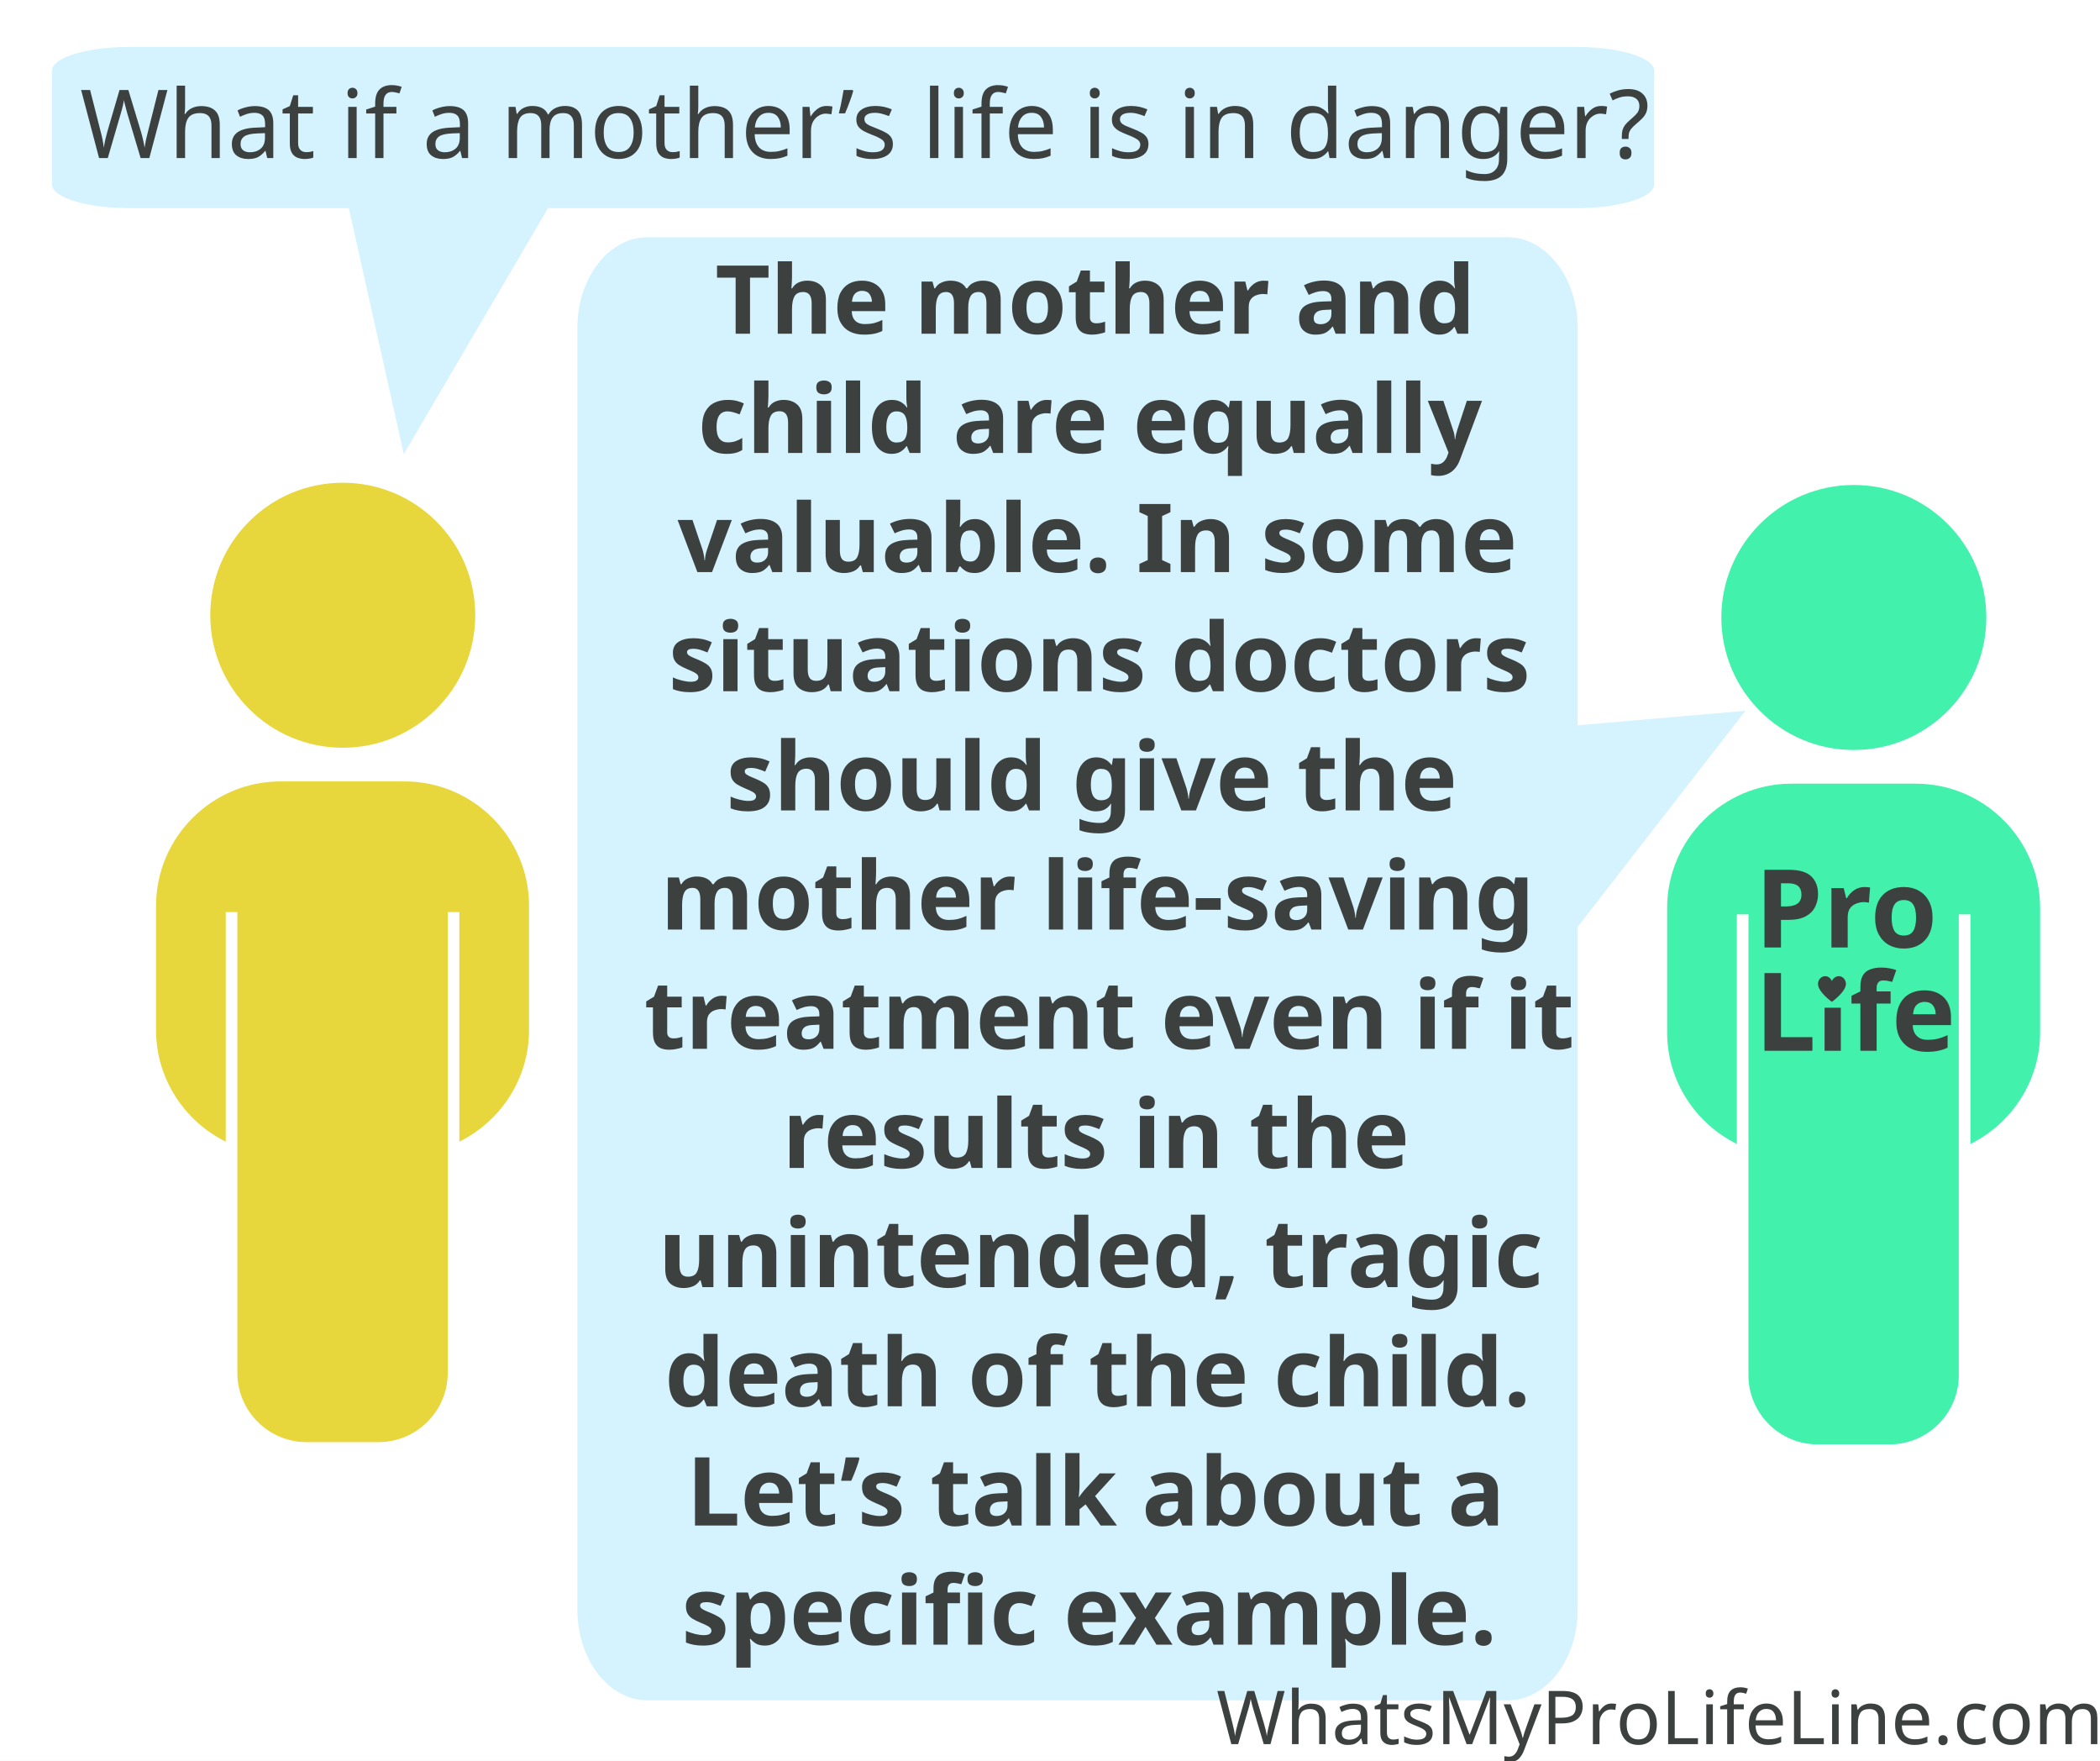
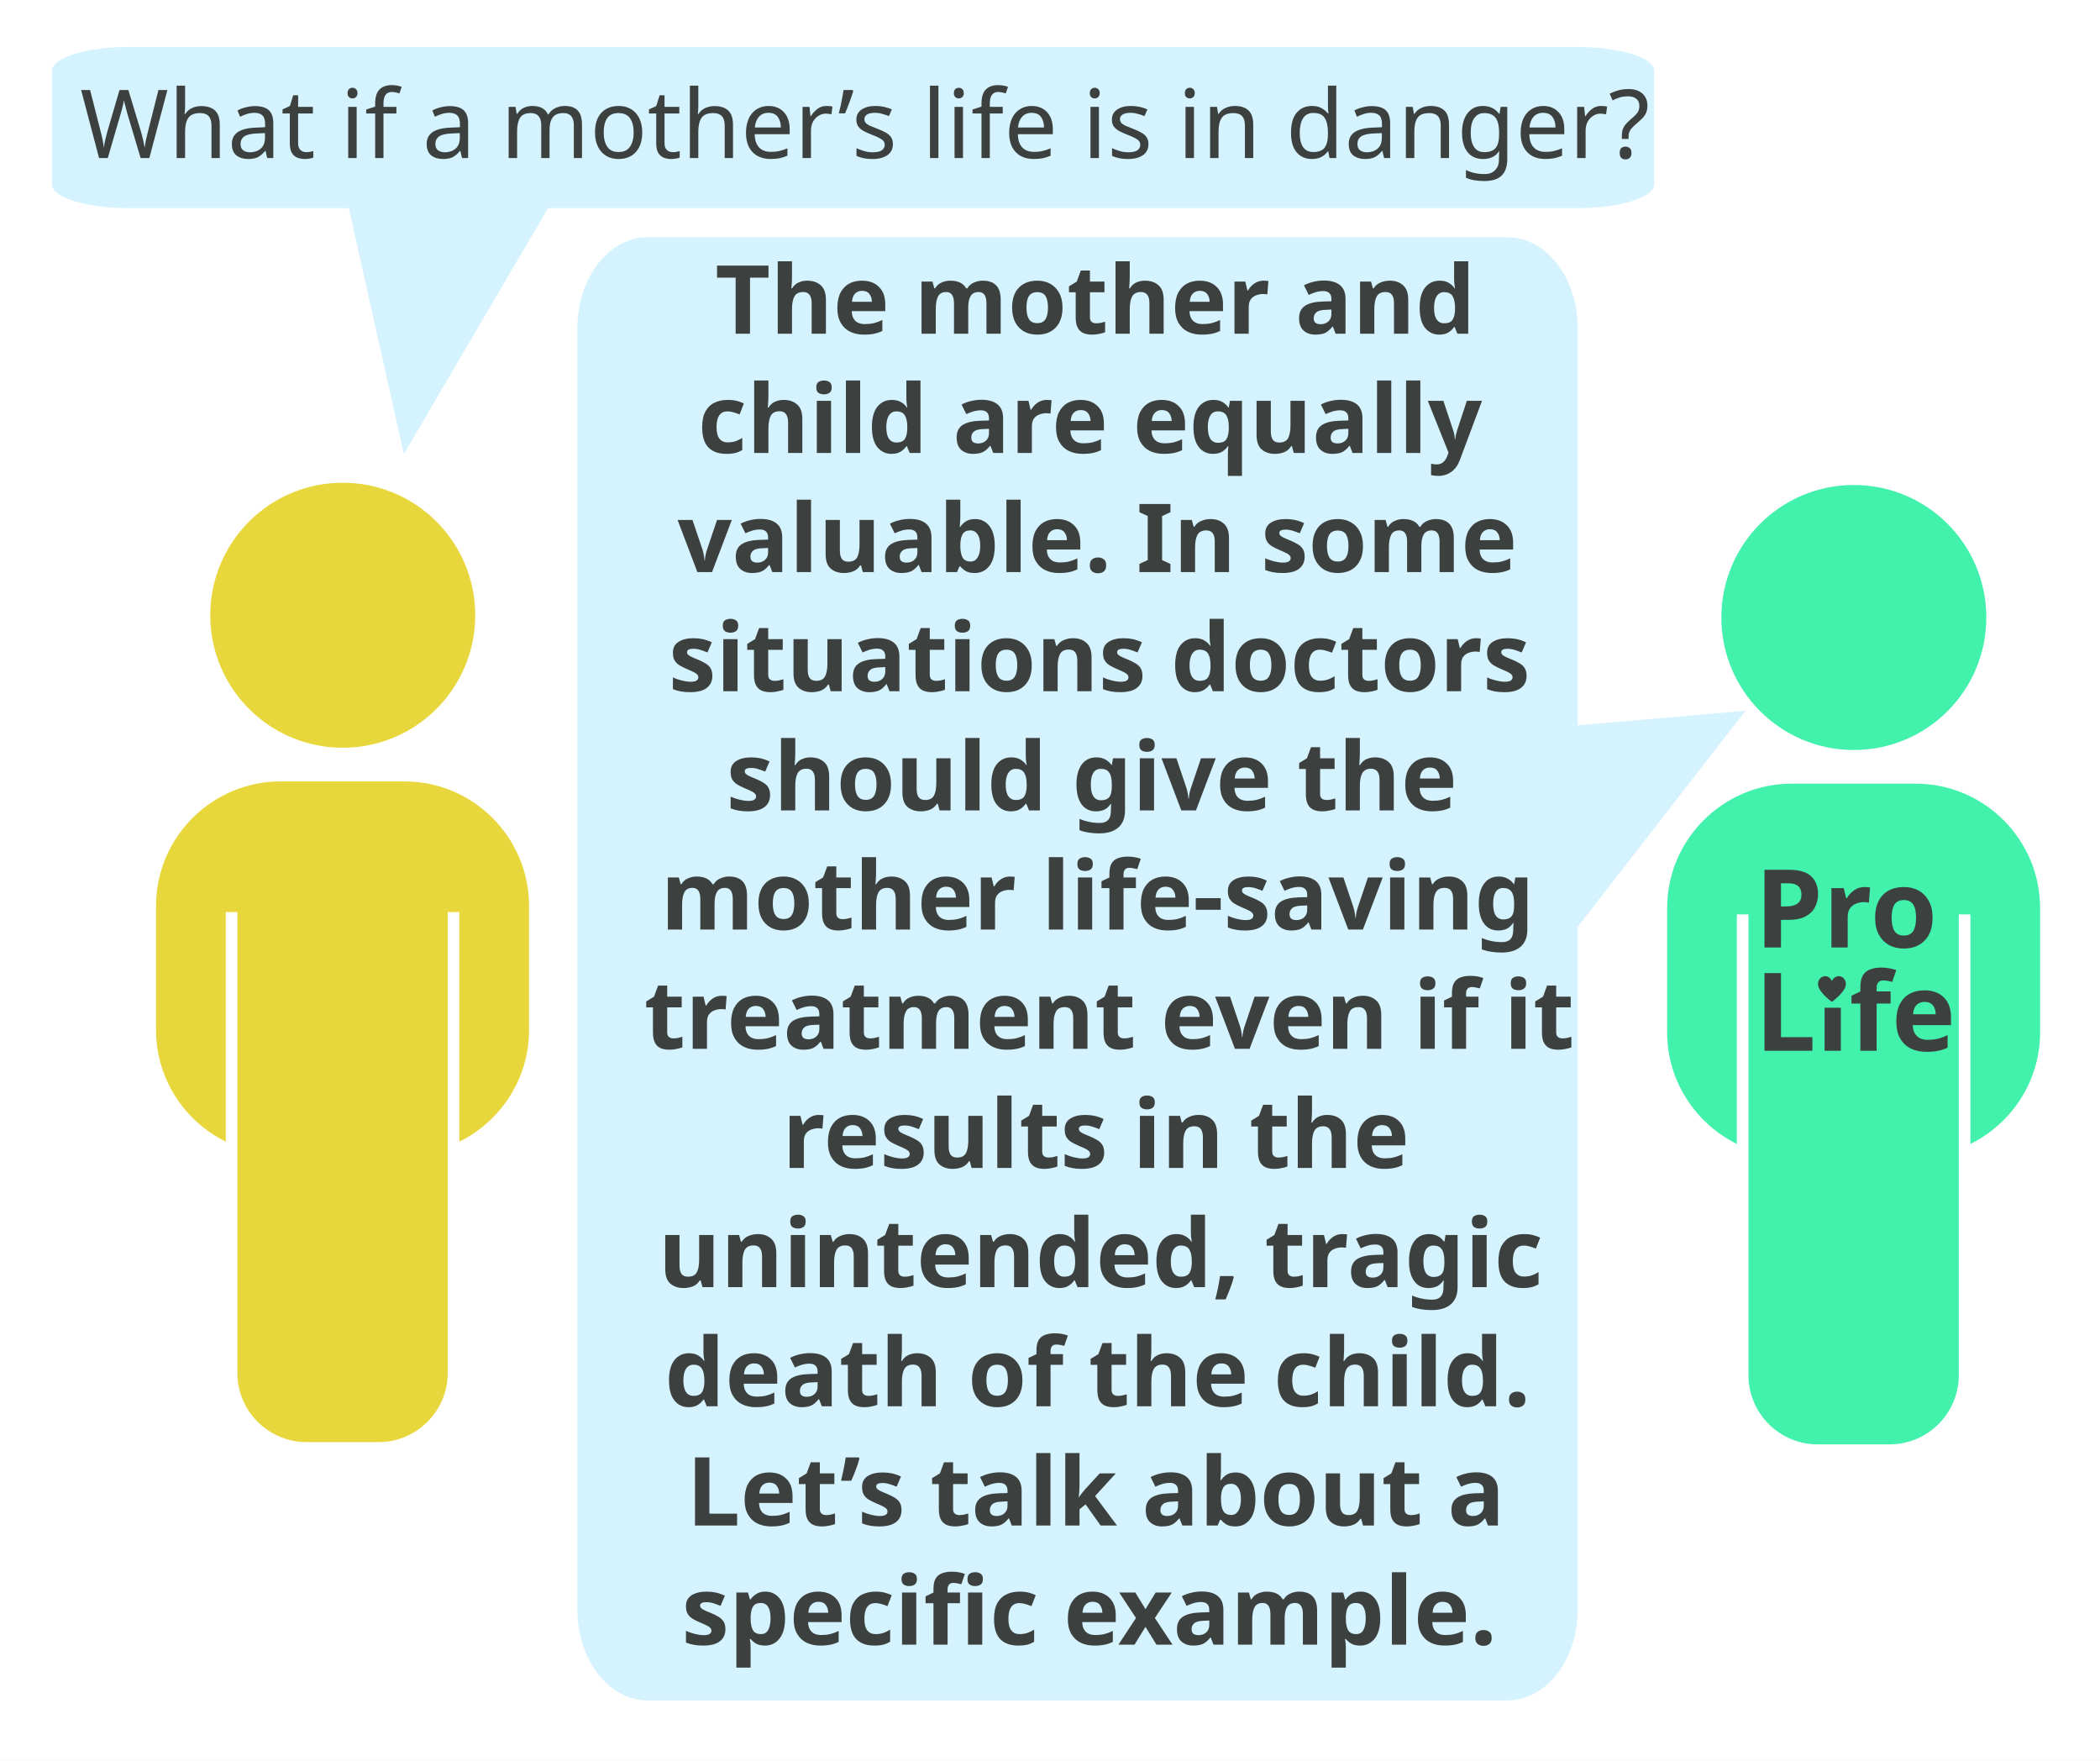
<svg xmlns="http://www.w3.org/2000/svg" height="208.492mm" id="svg106" version="1.1" viewBox="0 0 248.708 208.492" width="248.708mm">
  <defs id="defs100">
    </defs>
  <g id="layer3">
    <rect height="208.492" id="rect1042" style="fill:#ffffff;fill-opacity:1;stroke-width:0.265" transform="translate(83.15476,-64.92262)" width="248.708" x="-83.155" y="64.923" />
  </g>
  <g id="layer1" transform="translate(83.15476,-64.92262)">
    <path d="m -42.562,122.082 a 15.69,15.69 0 0 0 -15.69,15.69 15.69,15.69 0 0 0 15.69,15.69 15.69,15.69 0 0 0 15.69,-15.69 15.69,15.69 0 0 0 -15.69,-15.69 z m -7.387,35.368 c -8.086,0 -14.724,6.614 -14.724,14.724 v 9.559 5.165 c 0,5.77 3.381,10.799 8.256,13.209 V 172.922 h 1.376 v 27.782 0.363 23.173 3.259 c 0,4.514 3.693,8.183 8.183,8.183 h 4.514 4.031 c 4.49,0 8.183,-3.669 8.183,-8.183 v -3.669 -22.762 -0.363 -27.782 h 1.376 v 27.185 c 4.874,-2.41 8.255,-7.439 8.255,-13.209 v -5.165 -1.473 -8.086 c 0,-8.11 -6.638,-14.724 -14.724,-14.724 h -6.613 -1.473 z" id="path110" style="fill:#e7d73d;fill-opacity:1;stroke-width:0.203" />
    <rect height="19.088" id="rect4018" rx="9.138" ry="2.806" style="fill:#d5f3ff;fill-opacity:1;stroke-width:0.231" width="189.744" x="-76.996" y="70.482" />
    <rect height="173.25" id="rect4018-2" rx="8.311" ry="10.735" style="fill:#d5f3ff;fill-opacity:1;stroke-width:0.55" width="118.468" x="-14.774" y="93.012" />
    <path d="m 156.853,104.233 -27.138,-8.119 -27.138,-8.119 20.6,-19.443 20.6,-19.443 6.538,27.562 z" id="path4056" style="fill:#d5f3ff;fill-opacity:1;stroke-width:0.265" transform="matrix(0.2004833,-0.6768703,0.4510204,0.3506369,-95.58494,157.2708)" />
    <path d="m 156.853,104.233 -27.138,-8.119 -27.138,-8.119 20.6,-19.443 20.6,-19.443 6.538,27.562 z" id="path4056-9" style="fill:#d5f3ff;fill-opacity:1;stroke-width:0.265" transform="matrix(0.5696848,0.337,-0.5523689,0.4573464,68.78798,78.16874)" />
    <flowRoot id="flowRoot4892" style="font-style:normal;font-weight:normal;font-size:40px;line-height:1.25;font-family:sans-serif;letter-spacing:0px;word-spacing:0px;fill:#000000;fill-opacity:1;stroke:none" transform="matrix(0.2645833,0,0,0.2645833,-83.15476,64.92262)" xml:space="preserve">
      <flowRegion id="flowRegion4894">
        <rect height="79.802" id="rect4896" width="3.03" x="260.619" y="197.061" />
      </flowRegion>
      <flowPara id="flowPara4898" />
    </flowRoot>
    <flowRoot id="flowRoot4900" style="font-style:normal;font-weight:normal;font-size:40px;line-height:1.25;font-family:sans-serif;letter-spacing:0px;word-spacing:0px;fill:#000000;fill-opacity:1;stroke:none" transform="matrix(0.2645833,0,0,0.2645833,-83.15476,64.92262)" xml:space="preserve">
      <flowRegion id="flowRegion4902">
        <rect height="79.802" id="rect4904" width="87.883" x="227.284" y="79.883" />
      </flowRegion>
      <flowPara id="flowPara4906" />
    </flowRoot>
    <flowRoot id="flowRoot70" style="font-style:normal;font-weight:normal;font-size:40px;line-height:1.25;font-family:sans-serif;letter-spacing:0px;word-spacing:0px;fill:#000000;fill-opacity:1;stroke:none" xml:space="preserve">
      <flowRegion id="flowRegion72">
        <rect height="98.995" id="rect74" width="84.853" x="684.883" y="515.259" />
      </flowRegion>
      <flowPara id="flowPara76" />
    </flowRoot>
-     <text xml:space="preserve" style="font-style:normal;font-variant:normal;font-weight:normal;font-stretch:normal;font-size:8.819px;line-height:1.25;font-family:Raleway;-inkscape-font-specification:'Raleway, Normal';font-variant-ligatures:normal;font-variant-caps:normal;font-variant-numeric:normal;font-feature-settings:normal;text-align:start;letter-spacing:0px;word-spacing:0px;writing-mode:lr-tb;text-anchor:start;fill:#3c413f;fill-opacity:1;stroke:none;stroke-width:0.265" x="60.908" y="271.448" id="text932">
-       <tspan x="60.908" y="271.448" id="tspan930" style="stroke-width:0.265">
-         <tspan x="60.908" y="271.448" id="tspan928" style="stroke-width:0.265">WhatsMyProLifeLine.com</tspan>
-       </tspan>
-     </text>
    <g id="g1729" transform="matrix(0.9123104,0,0,0.9123104,17.64869,-3.320615)">
      <path d="m 130.165,137.749 a 17.198,17.198 0 0 0 -17.198,17.198 17.198,17.198 0 0 0 17.198,17.198 17.198,17.198 0 0 0 17.198,-17.198 17.198,17.198 0 0 0 -17.198,-17.198 z m -8.097,38.767 c -8.864,0 -16.14,7.25 -16.14,16.14 v 10.478 5.662 c 0,6.324 3.707,11.837 9.049,14.479 v -29.798 h 1.508 v 30.452 0.398 25.4 3.572 c 0,4.948 4.048,8.969 8.969,8.969 h 4.947 4.419 c 4.921,0 8.969,-4.022 8.969,-8.969 v -4.022 -24.95 -0.398 -30.452 h 1.508 v 29.798 c 5.342,-2.641 9.049,-8.154 9.049,-14.479 v -5.662 -1.614 -8.864 c 0,-8.89 -7.276,-16.14 -16.14,-16.14 h -7.249 -1.614 z" id="path110-6" style="fill:#42f1ab;fill-opacity:1;stroke-width:0.222" />
-       <text xml:space="preserve" style="font-style:normal;font-variant:normal;font-weight:bold;font-stretch:normal;font-size:14.111px;line-height:0.95;font-family:Raleway;-inkscape-font-specification:'Raleway, Bold';font-variant-ligatures:normal;font-variant-caps:normal;font-variant-numeric:normal;font-feature-settings:normal;text-align:start;letter-spacing:0px;word-spacing:0px;writing-mode:lr-tb;text-anchor:start;fill:#3c413f;fill-opacity:1;stroke:none;stroke-width:0.265" x="117.302" y="197.773" id="text926">
-         <tspan x="117.302" y="197.773" id="tspan920" style="stroke-width:0.265">
-           <tspan x="117.302" y="197.773" id="tspan916" style="stroke-width:0.265">Pro</tspan>
-           <tspan dx="0" x="139.737" y="197.773" id="tspan918" style="stroke-width:0.265" />
+       <text xml:space="preserve" style="font-style:normal;font-variant:normal;font-weight:bold;font-stretch:normal;font-size:14.111px;line-height:0.95;font-family:Raleway;-inkscape-font-specification:'Raleway, Bold';font-variant-ligatures:normal;font-variant-caps:normal;font-variant-numeric:normal;font-feature-settings:normal;text-align:start;letter-spacing:0px;word-spacing:0px;writing-mode:lr-tb;text-anchor:start;fill:#3c413f;fill-opacity:1;stroke:none;stroke-width:0.265" x="117.302" y="197.773" id="text919">
+         <tspan x="117.302" y="197.773" id="tspan913" style="stroke-width:0.265">
+           <tspan x="117.302" y="197.773" id="tspan909" style="stroke-width:0.265">Pro</tspan>
+           <tspan dx="0" x="139.737" y="197.773" id="tspan911" style="stroke-width:0.265" />
        </tspan>
-         <tspan x="117.302" y="211.179" id="tspan924" style="stroke-width:0.265">
-           <tspan x="117.302" y="211.179" id="tspan922" style="stroke-width:0.265">Life</tspan>
+         <tspan x="117.302" y="211.179" id="tspan917" style="stroke-width:0.265">
+           <tspan x="117.302" y="211.179" id="tspan915" style="stroke-width:0.265">Life</tspan>
        </tspan>
      </text>
      <rect height="5.613" id="rect994" style="fill:#42f1ab;fill-opacity:1;stroke-width:0.249" width="4.443" x="124.915" y="199.982" />
      <path class="g3_1" d="m 125.513,202.505 c 0,1.058 1.799,2.328 1.799,2.328 0,0 1.826,-1.296 1.826,-2.328 0,-0.556 -0.423,-1.005 -0.926,-1.005 -0.397,0 -0.741,0.265 -0.9,0.635 -0.132,-0.37 -0.476,-0.635 -0.873,-0.635 -0.503,0 -0.926,0.45 -0.926,1.005 z" id="path86" style="display:block;fill:#3c413f;fill-opacity:1;stroke-width:0.265" />
    </g>
-     <text xml:space="preserve" style="font-style:normal;font-variant:normal;font-weight:normal;font-stretch:normal;font-size:11.289px;line-height:1.25;font-family:Raleway;-inkscape-font-specification:'Raleway, Normal';font-variant-ligatures:normal;font-variant-caps:normal;font-variant-numeric:normal;font-feature-settings:normal;text-align:center;letter-spacing:0px;word-spacing:0px;writing-mode:lr-tb;fill:#3c413f;fill-opacity:1;stroke:none;stroke-width:0.265" x="-73.688" y="83.643" id="text914">
-       <tspan x="-73.688" y="83.643" id="tspan912" style="stroke-width:0.265">
-         <tspan x="-73.688" y="83.643" id="tspan910" style="stroke-width:0.265">What if a mother’s life is in danger?</tspan>
+     <text xml:space="preserve" style="font-style:normal;font-variant:normal;font-weight:normal;font-stretch:normal;font-size:11.289px;line-height:1.25;font-family:Raleway;-inkscape-font-specification:'Raleway, Normal';font-variant-ligatures:normal;font-variant-caps:normal;font-variant-numeric:normal;font-feature-settings:normal;text-align:center;letter-spacing:0px;word-spacing:0px;writing-mode:lr-tb;fill:#3c413f;fill-opacity:1;stroke:none;stroke-width:0.265" x="-73.688" y="83.643" id="text907">
+       <tspan x="-73.688" y="83.643" id="tspan905" style="stroke-width:0.265">
+         <tspan x="-73.688" y="83.643" id="tspan903" style="stroke-width:0.265">What if a mother’s life is in danger?</tspan>
      </tspan>
    </text>
-     <text xml:space="preserve" style="font-style:normal;font-variant:normal;font-weight:bold;font-stretch:normal;font-size:11.289px;line-height:1.25;font-family:Raleway;-inkscape-font-specification:'Raleway, Bold';font-variant-ligatures:normal;font-variant-caps:normal;font-variant-numeric:normal;font-feature-settings:normal;text-align:start;letter-spacing:0px;word-spacing:0px;writing-mode:lr-tb;text-anchor:start;fill:#3c413f;fill-opacity:1;stroke:none;stroke-width:0.265" x="1.548" y="104.441" id="text908">
-       <tspan x="1.548" y="104.441" id="tspan862" style="stroke-width:0.265">
-         <tspan x="1.548" y="104.441" style="text-align:center;stroke-width:0.265" id="tspan860">The mother and </tspan>
+     <text xml:space="preserve" style="font-style:normal;font-variant:normal;font-weight:bold;font-stretch:normal;font-size:11.289px;line-height:1.25;font-family:Raleway;-inkscape-font-specification:'Raleway, Bold';font-variant-ligatures:normal;font-variant-caps:normal;font-variant-numeric:normal;font-feature-settings:normal;text-align:start;letter-spacing:0px;word-spacing:0px;writing-mode:lr-tb;text-anchor:start;fill:#3c413f;fill-opacity:1;stroke:none;stroke-width:0.265" x="1.548" y="104.441" id="text901">
+       <tspan x="1.548" y="104.441" id="tspan855" style="stroke-width:0.265">
+         <tspan x="1.548" y="104.441" style="text-align:center;stroke-width:0.265" id="tspan853">The mother and </tspan>
      </tspan>
-       <tspan x="-0.513" y="118.552" id="tspan866" style="stroke-width:0.265">
-         <tspan x="-0.513" y="118.552" style="text-align:center;stroke-width:0.265" id="tspan864">child are equally </tspan>
+       <tspan x="-0.513" y="118.552" id="tspan859" style="stroke-width:0.265">
+         <tspan x="-0.513" y="118.552" style="text-align:center;stroke-width:0.265" id="tspan857">child are equally </tspan>
      </tspan>
-       <tspan x="-2.906" y="132.663" id="tspan870" style="stroke-width:0.265">
-         <tspan x="-2.906" y="132.663" style="text-align:center;stroke-width:0.265" id="tspan868">valuable. In some </tspan>
+       <tspan x="-2.906" y="132.663" id="tspan863" style="stroke-width:0.265">
+         <tspan x="-2.906" y="132.663" style="text-align:center;stroke-width:0.265" id="tspan861">valuable. In some </tspan>
      </tspan>
-       <tspan x="-3.975" y="146.774" id="tspan874" style="stroke-width:0.265">
-         <tspan x="-3.975" y="146.774" style="text-align:center;stroke-width:0.265" id="tspan872">situations doctors </tspan>
+       <tspan x="-3.975" y="146.774" id="tspan867" style="stroke-width:0.265">
+         <tspan x="-3.975" y="146.774" style="text-align:center;stroke-width:0.265" id="tspan865">situations doctors </tspan>
      </tspan>
-       <tspan x="2.86" y="160.885" id="tspan878" style="stroke-width:0.265">
-         <tspan x="2.86" y="160.885" style="text-align:center;stroke-width:0.265" id="tspan876">should give the </tspan>
+       <tspan x="2.86" y="160.885" id="tspan871" style="stroke-width:0.265">
+         <tspan x="2.86" y="160.885" style="text-align:center;stroke-width:0.265" id="tspan869">should give the </tspan>
      </tspan>
-       <tspan x="-4.934" y="174.996" id="tspan882" style="stroke-width:0.265">
-         <tspan x="-4.934" y="174.996" style="text-align:center;stroke-width:0.265" id="tspan880">mother life-saving </tspan>
+       <tspan x="-4.934" y="174.996" id="tspan875" style="stroke-width:0.265">
+         <tspan x="-4.934" y="174.996" style="text-align:center;stroke-width:0.265" id="tspan873">mother life-saving </tspan>
      </tspan>
-       <tspan x="-6.885" y="189.108" id="tspan886" style="stroke-width:0.265">
-         <tspan x="-6.885" y="189.108" style="text-align:center;stroke-width:0.265" id="tspan884">treatment even if it </tspan>
+       <tspan x="-6.885" y="189.108" id="tspan879" style="stroke-width:0.265">
+         <tspan x="-6.885" y="189.108" style="text-align:center;stroke-width:0.265" id="tspan877">treatment even if it </tspan>
      </tspan>
-       <tspan x="9.486" y="203.219" id="tspan890" style="stroke-width:0.265">
-         <tspan x="9.486" y="203.219" style="text-align:center;stroke-width:0.265" id="tspan888">results in the </tspan>
+       <tspan x="9.486" y="203.219" id="tspan883" style="stroke-width:0.265">
+         <tspan x="9.486" y="203.219" style="text-align:center;stroke-width:0.265" id="tspan881">results in the </tspan>
      </tspan>
-       <tspan x="-5.21" y="217.33" id="tspan894" style="stroke-width:0.265">
-         <tspan x="-5.21" y="217.33" style="text-align:center;stroke-width:0.265" id="tspan892">unintended, tragic </tspan>
+       <tspan x="-5.21" y="217.33" id="tspan887" style="stroke-width:0.265">
+         <tspan x="-5.21" y="217.33" style="text-align:center;stroke-width:0.265" id="tspan885">unintended, tragic </tspan>
      </tspan>
-       <tspan x="-4.438" y="231.441" id="tspan898" style="stroke-width:0.265">
-         <tspan x="-4.438" y="231.441" style="text-align:center;stroke-width:0.265" id="tspan896">death of the child. </tspan>
+       <tspan x="-4.438" y="231.441" id="tspan891" style="stroke-width:0.265">
+         <tspan x="-4.438" y="231.441" style="text-align:center;stroke-width:0.265" id="tspan889">death of the child. </tspan>
      </tspan>
-       <tspan x="-1.858" y="245.552" id="tspan902" style="stroke-width:0.265">
-         <tspan x="-1.858" y="245.552" style="text-align:center;stroke-width:0.265" id="tspan900">Let’s talk about a </tspan>
+       <tspan x="-1.858" y="245.552" id="tspan895" style="stroke-width:0.265">
+         <tspan x="-1.858" y="245.552" style="text-align:center;stroke-width:0.265" id="tspan893">Let’s talk about a </tspan>
      </tspan>
-       <tspan x="-2.431" y="259.663" id="tspan906" style="stroke-width:0.265">
-         <tspan x="-2.431" y="259.663" style="text-align:center;stroke-width:0.265" id="tspan904">specific example.</tspan>
+       <tspan x="-2.431" y="259.663" id="tspan899" style="stroke-width:0.265">
+         <tspan x="-2.431" y="259.663" style="text-align:center;stroke-width:0.265" id="tspan897">specific example.</tspan>
      </tspan>
    </text>
  </g>
</svg>
